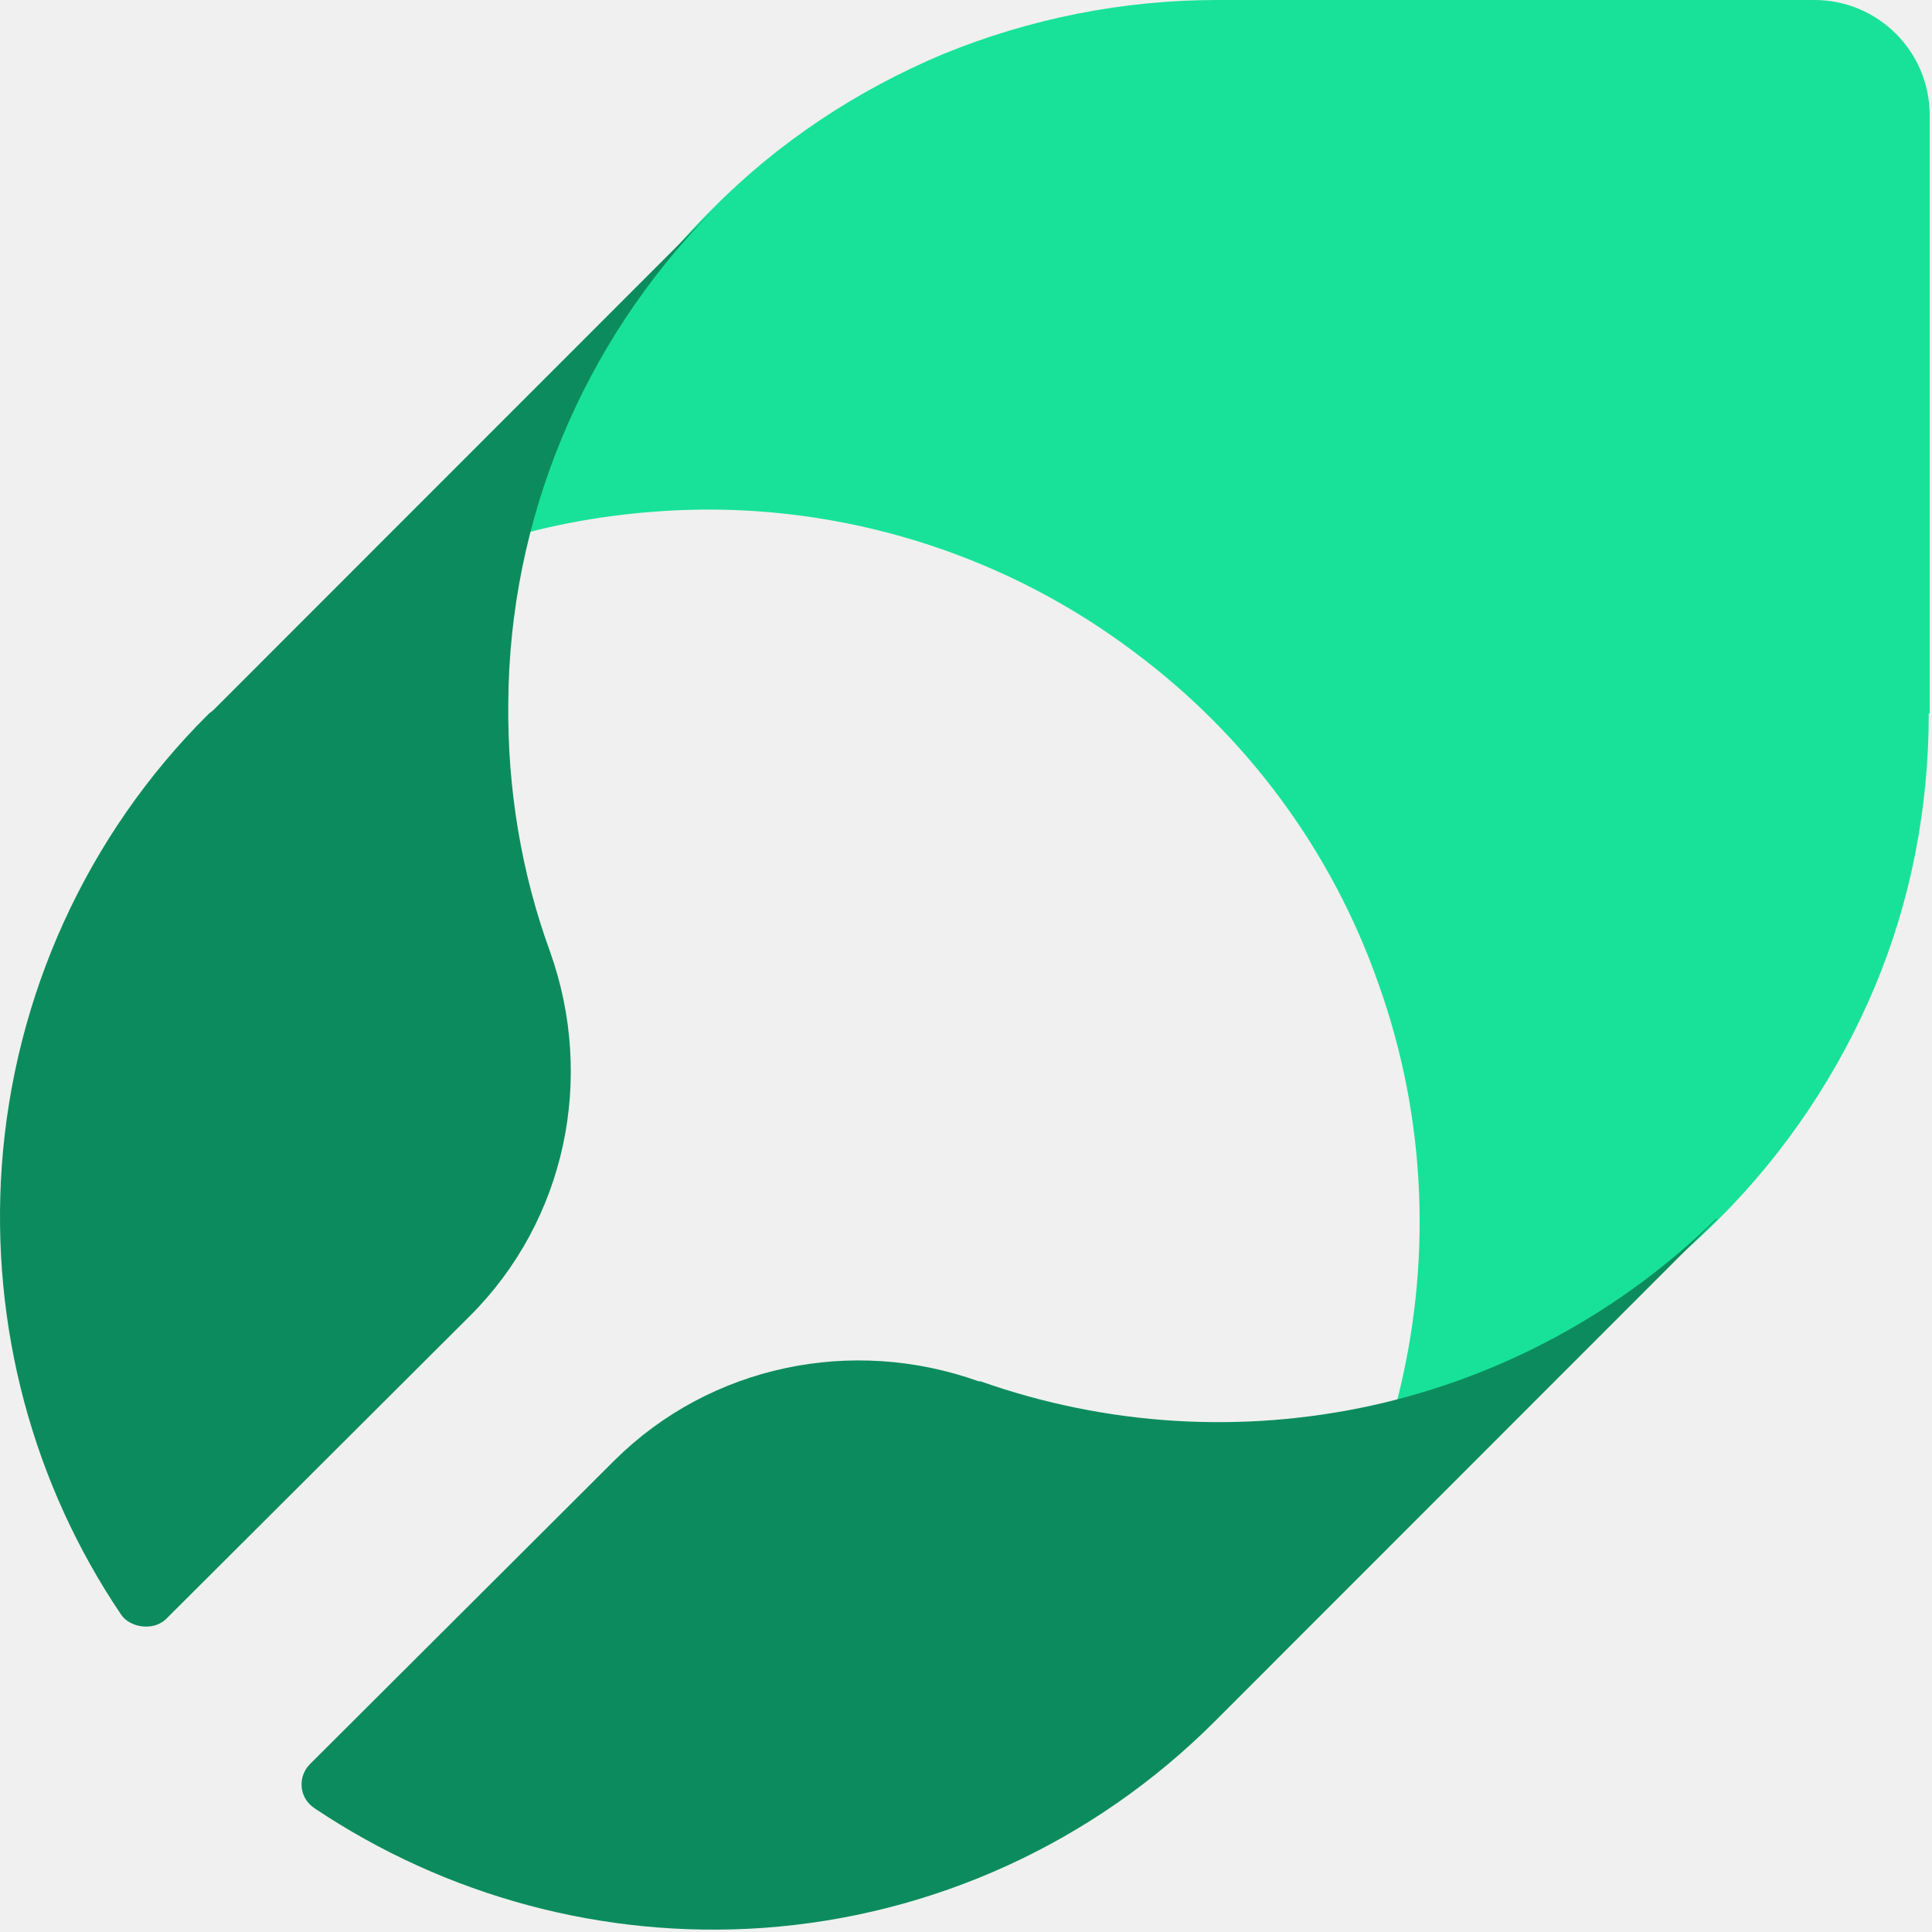
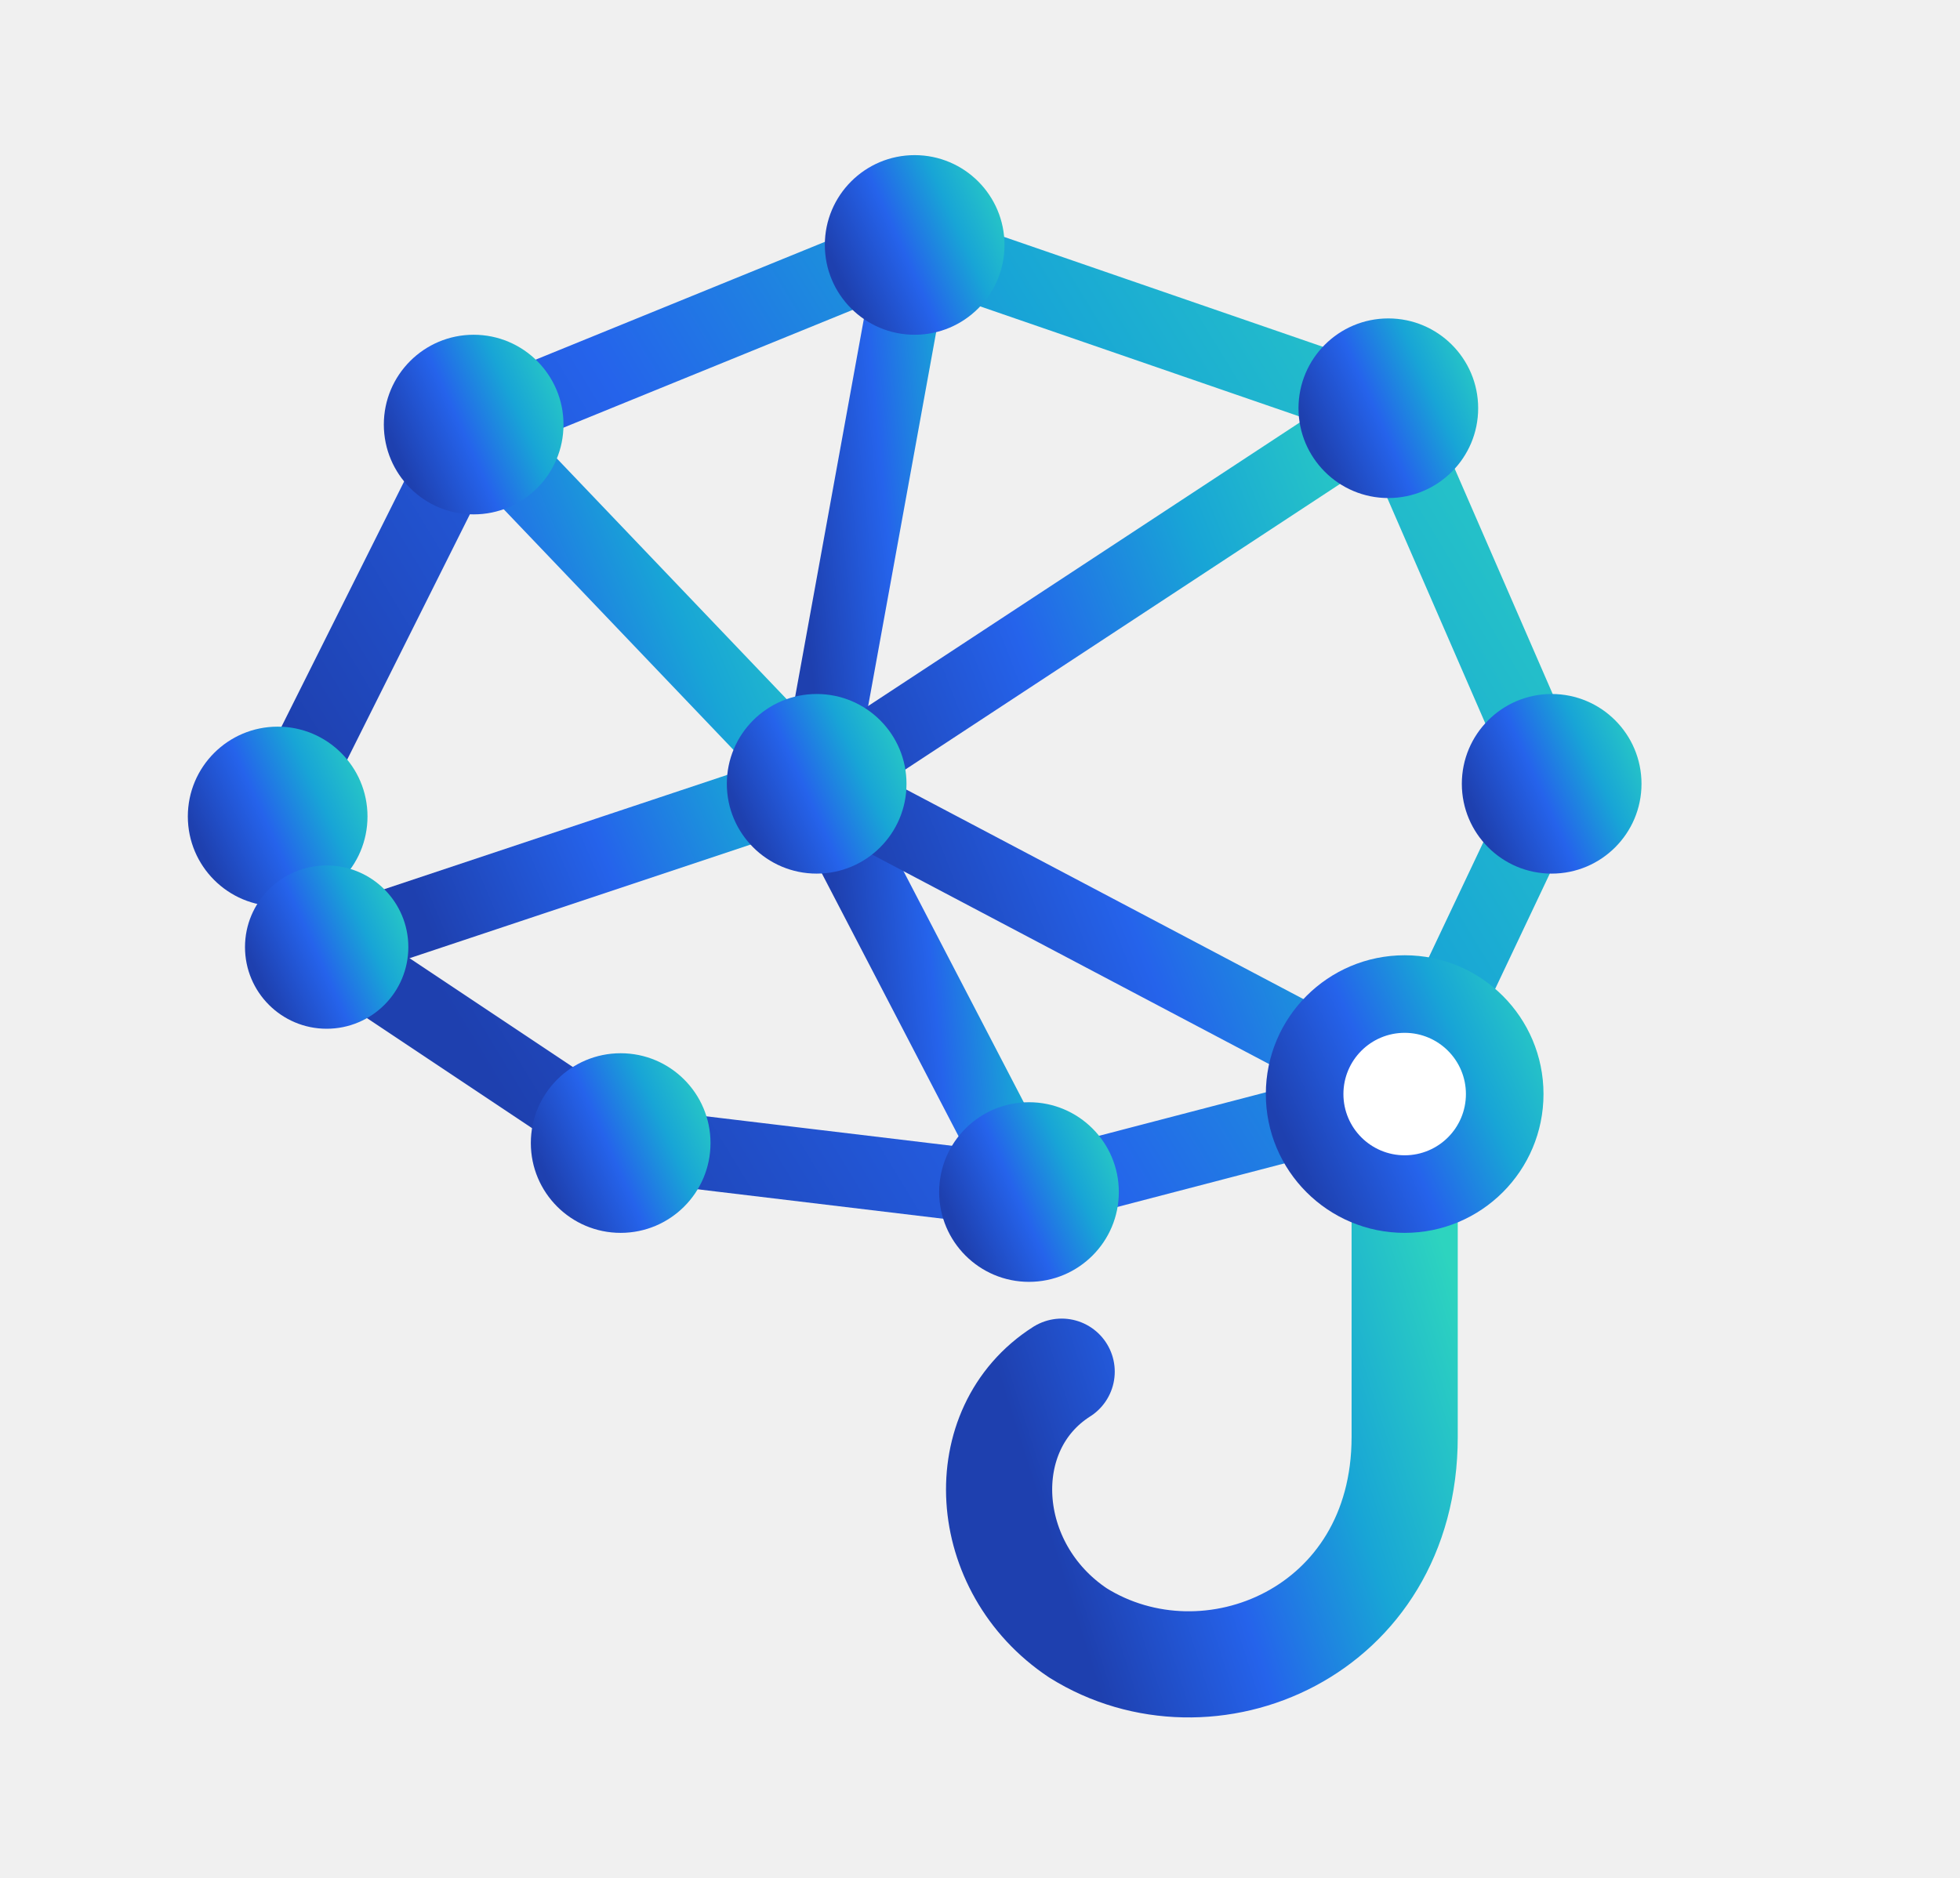
- <svg xmlns="http://www.w3.org/2000/svg" width="502" height="502" viewBox="0 0 502 502" fill="none">
-   <path d="M501.402 185.33V29.962C501.402 13.29 487.876 0 471.453 0H316.156C291.763 0 267.611 4.832 245.15 14.014C222.689 23.438 202.16 36.969 185.012 54.367L183.804 55.575C161.101 78.53 144.92 107.042 136.708 138.454C151.441 134.588 166.656 132.655 181.871 132.413C222.447 131.93 262.298 144.978 294.661 169.383C323.885 191.13 346.104 221.092 358.18 255.645C370.739 290.681 372.188 328.859 362.769 364.862C393.925 356.647 422.666 340.457 445.611 317.744L446.818 316.536C463.966 299.38 477.732 278.841 487.151 256.37C496.571 233.898 501.16 209.735 501.16 185.33H501.402Z" fill="#18E299" />
-   <path d="M132.071 182.706C132.312 135.044 151.32 89.307 184.764 55.125L55.557 184.391C55.076 184.873 54.594 185.113 54.113 185.595C22.593 216.888 3.586 258.774 0.458 303.066C-2.43 344.47 8.397 385.392 31.496 419.575C33.699 422.835 39.677 423.907 43.046 420.778L122.206 341.822C146.989 317.028 154.689 280.198 142.899 247.219C135.44 226.758 131.831 204.852 132.071 182.706Z" fill="#0C8C5E" />
-   <path d="M446.067 316.547C421.284 340.86 390.245 357.71 356.56 365.172C322.634 372.635 287.506 370.468 254.783 358.914C254.783 358.914 254.542 358.914 254.301 358.914C221.338 347.118 184.525 354.821 159.742 379.375L80.581 458.331C77.212 461.701 77.694 467.238 81.784 469.885C115.95 492.754 156.855 503.827 198.24 500.938C242.512 497.809 284.137 478.792 315.656 447.258L316.859 446.054L446.067 316.788V316.547Z" fill="#0C8C5E" />
+ <svg xmlns="http://www.w3.org/2000/svg" viewBox="0 0 240 230" role="img" aria-label="Hookie">
+   <defs>
+     <linearGradient id="hki" x1="0" y1="0.5" x2="1" y2="0.05">
+       <stop offset="0%" stop-color="#1E40AF" />
+       <stop offset="35%" stop-color="#2563EB" />
+       <stop offset="65%" stop-color="#18A5D6" />
+       <stop offset="100%" stop-color="#2DD4BF" />
+     </linearGradient>
+   </defs>
+   <g stroke="url(#hki)" fill="url(#hki)" stroke-width="9" stroke-linecap="round" stroke-linejoin="round">
+     <path fill="none" d="M34,100 L58,52 L112,30 L170,50 L190,96 L172,134 L126,146 L76,140 L40,116 Z" />
+     <path fill="none" d="M58,52 L100,96 L40,116" />
+     <path fill="none" d="M112,30 L100,96 L126,146" />
+     <path fill="none" d="M170,50 L100,96 L172,134" />
+     <g stroke="none">
+       <circle cx="34" cy="100" r="11" />
+       <circle cx="58" cy="52" r="11" />
+       <circle cx="112" cy="30" r="11" />
+       <circle cx="170" cy="50" r="11" />
+       <circle cx="190" cy="96" r="11" />
+       <circle cx="126" cy="146" r="11" />
+       <circle cx="76" cy="140" r="11" />
+       <circle cx="40" cy="116" r="10" />
+       <circle cx="100" cy="96" r="11" />
+     </g>
+   </g>
+   <g stroke="url(#hki)" fill="none" stroke-width="13" stroke-linecap="round" stroke-linejoin="round">
+     <path d="M172,134 L172,176 C172,200 148,210 132,200 C120,192 119,175 130,168" />
+   </g>
+   <circle cx="172" cy="134" r="17" fill="url(#hki)" />
+   <circle cx="172" cy="134" r="7.5" fill="#ffffff" />
</svg>
